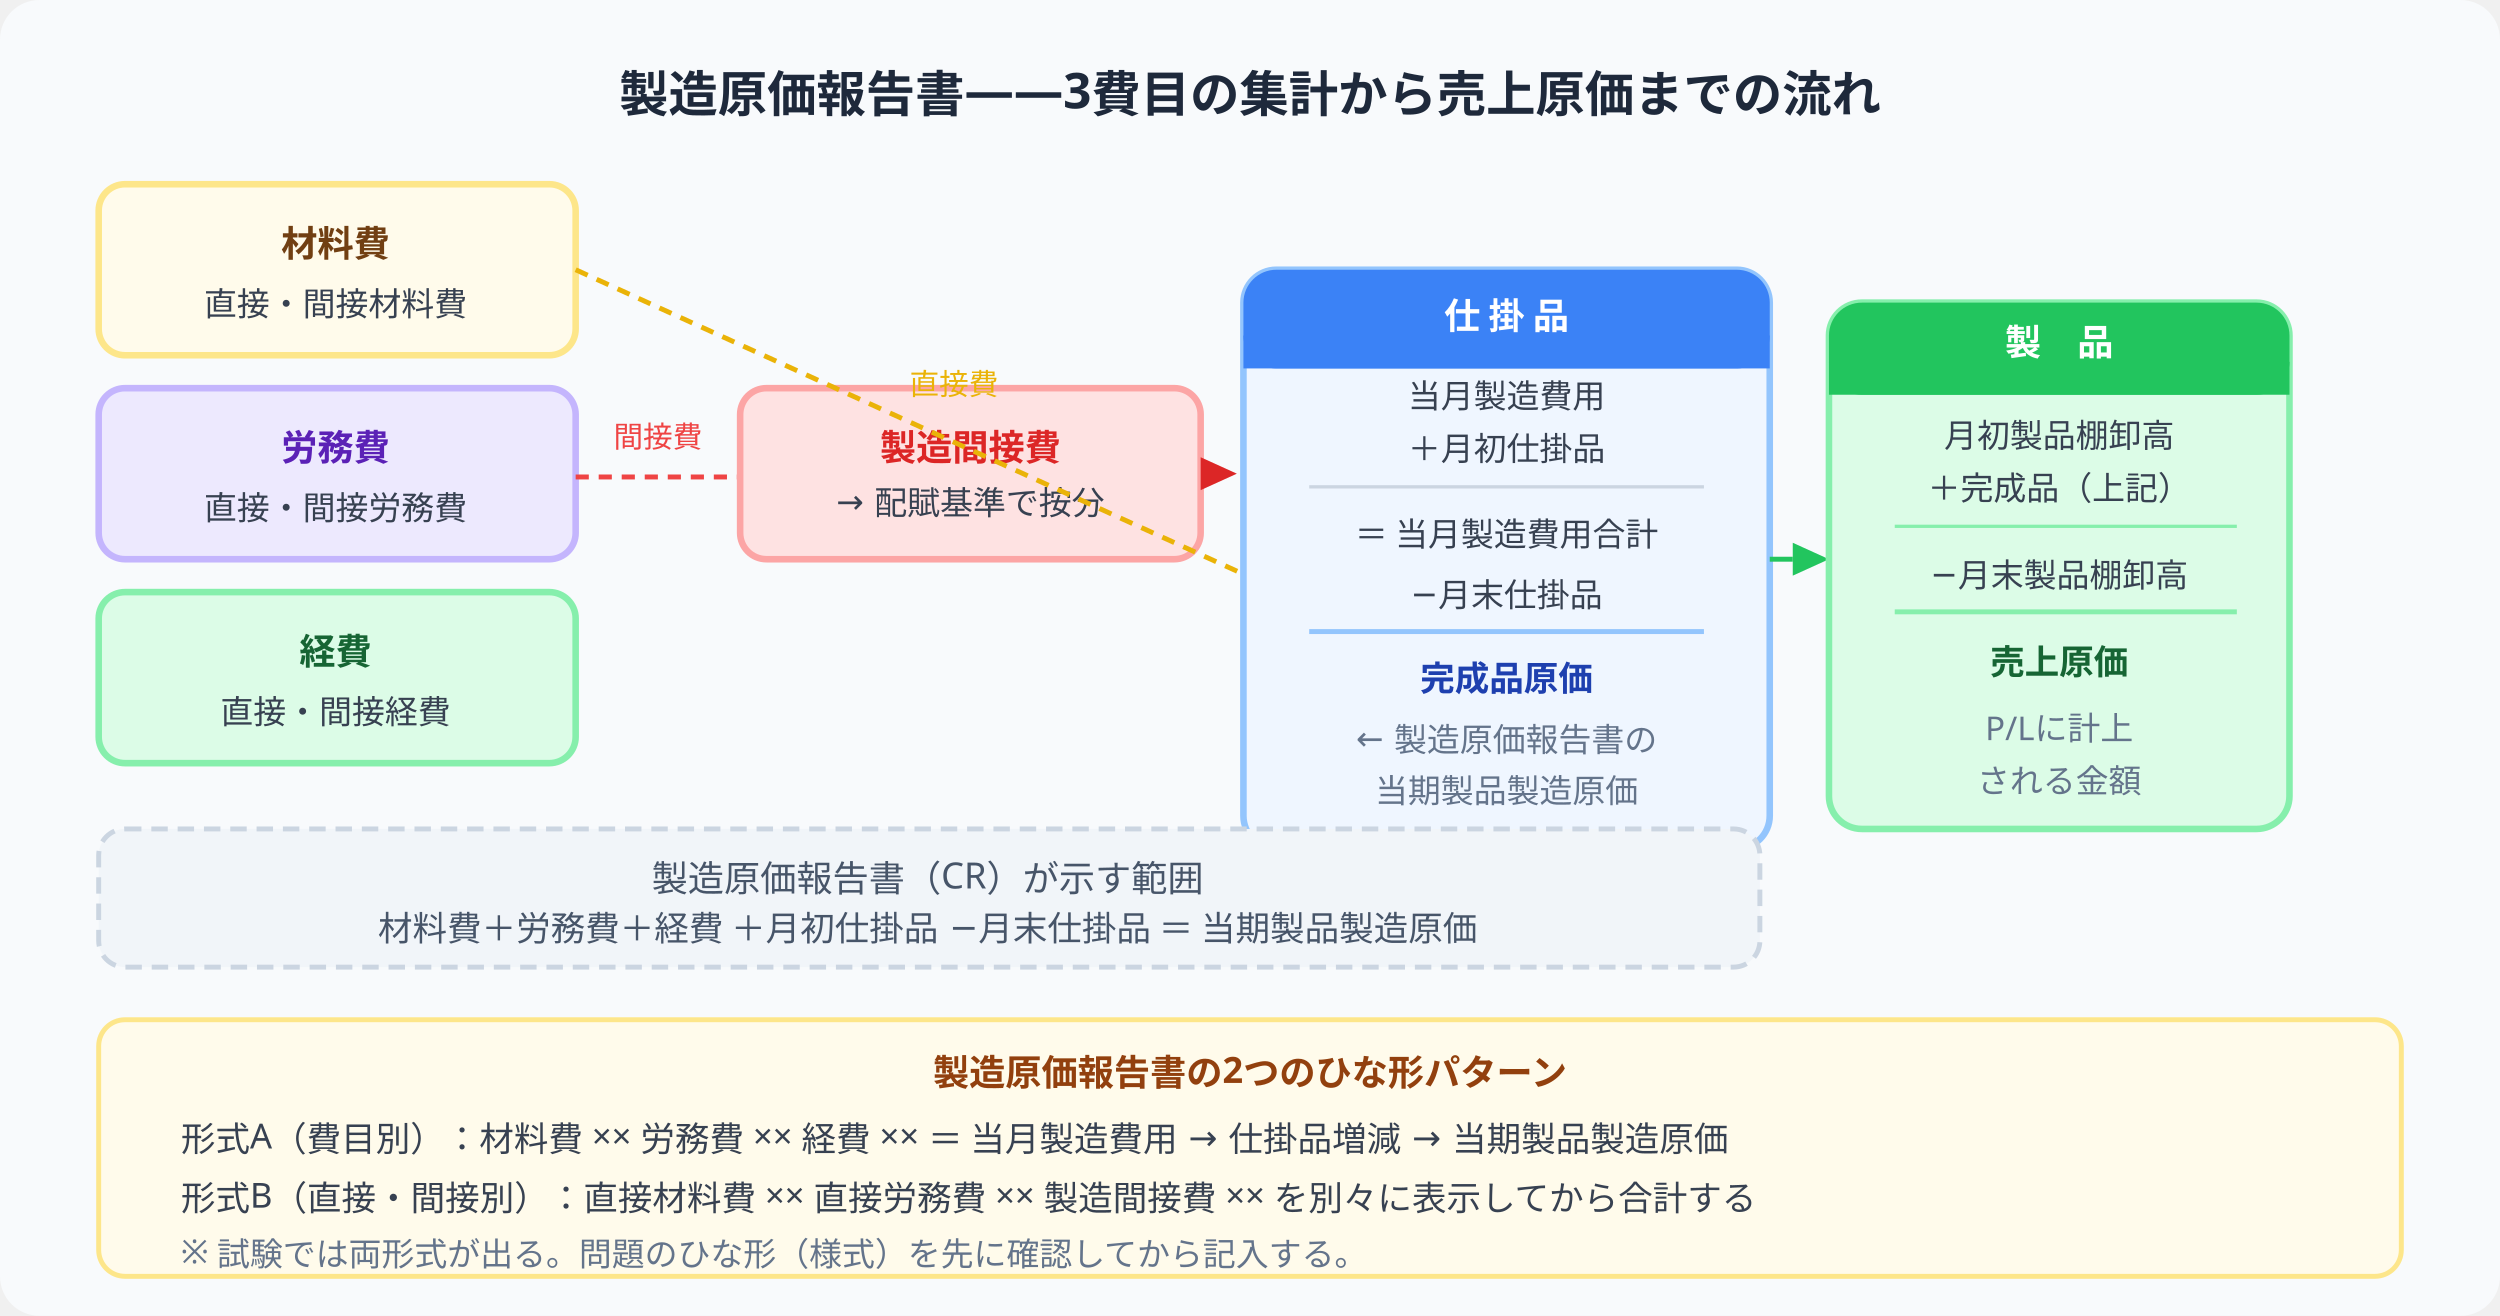
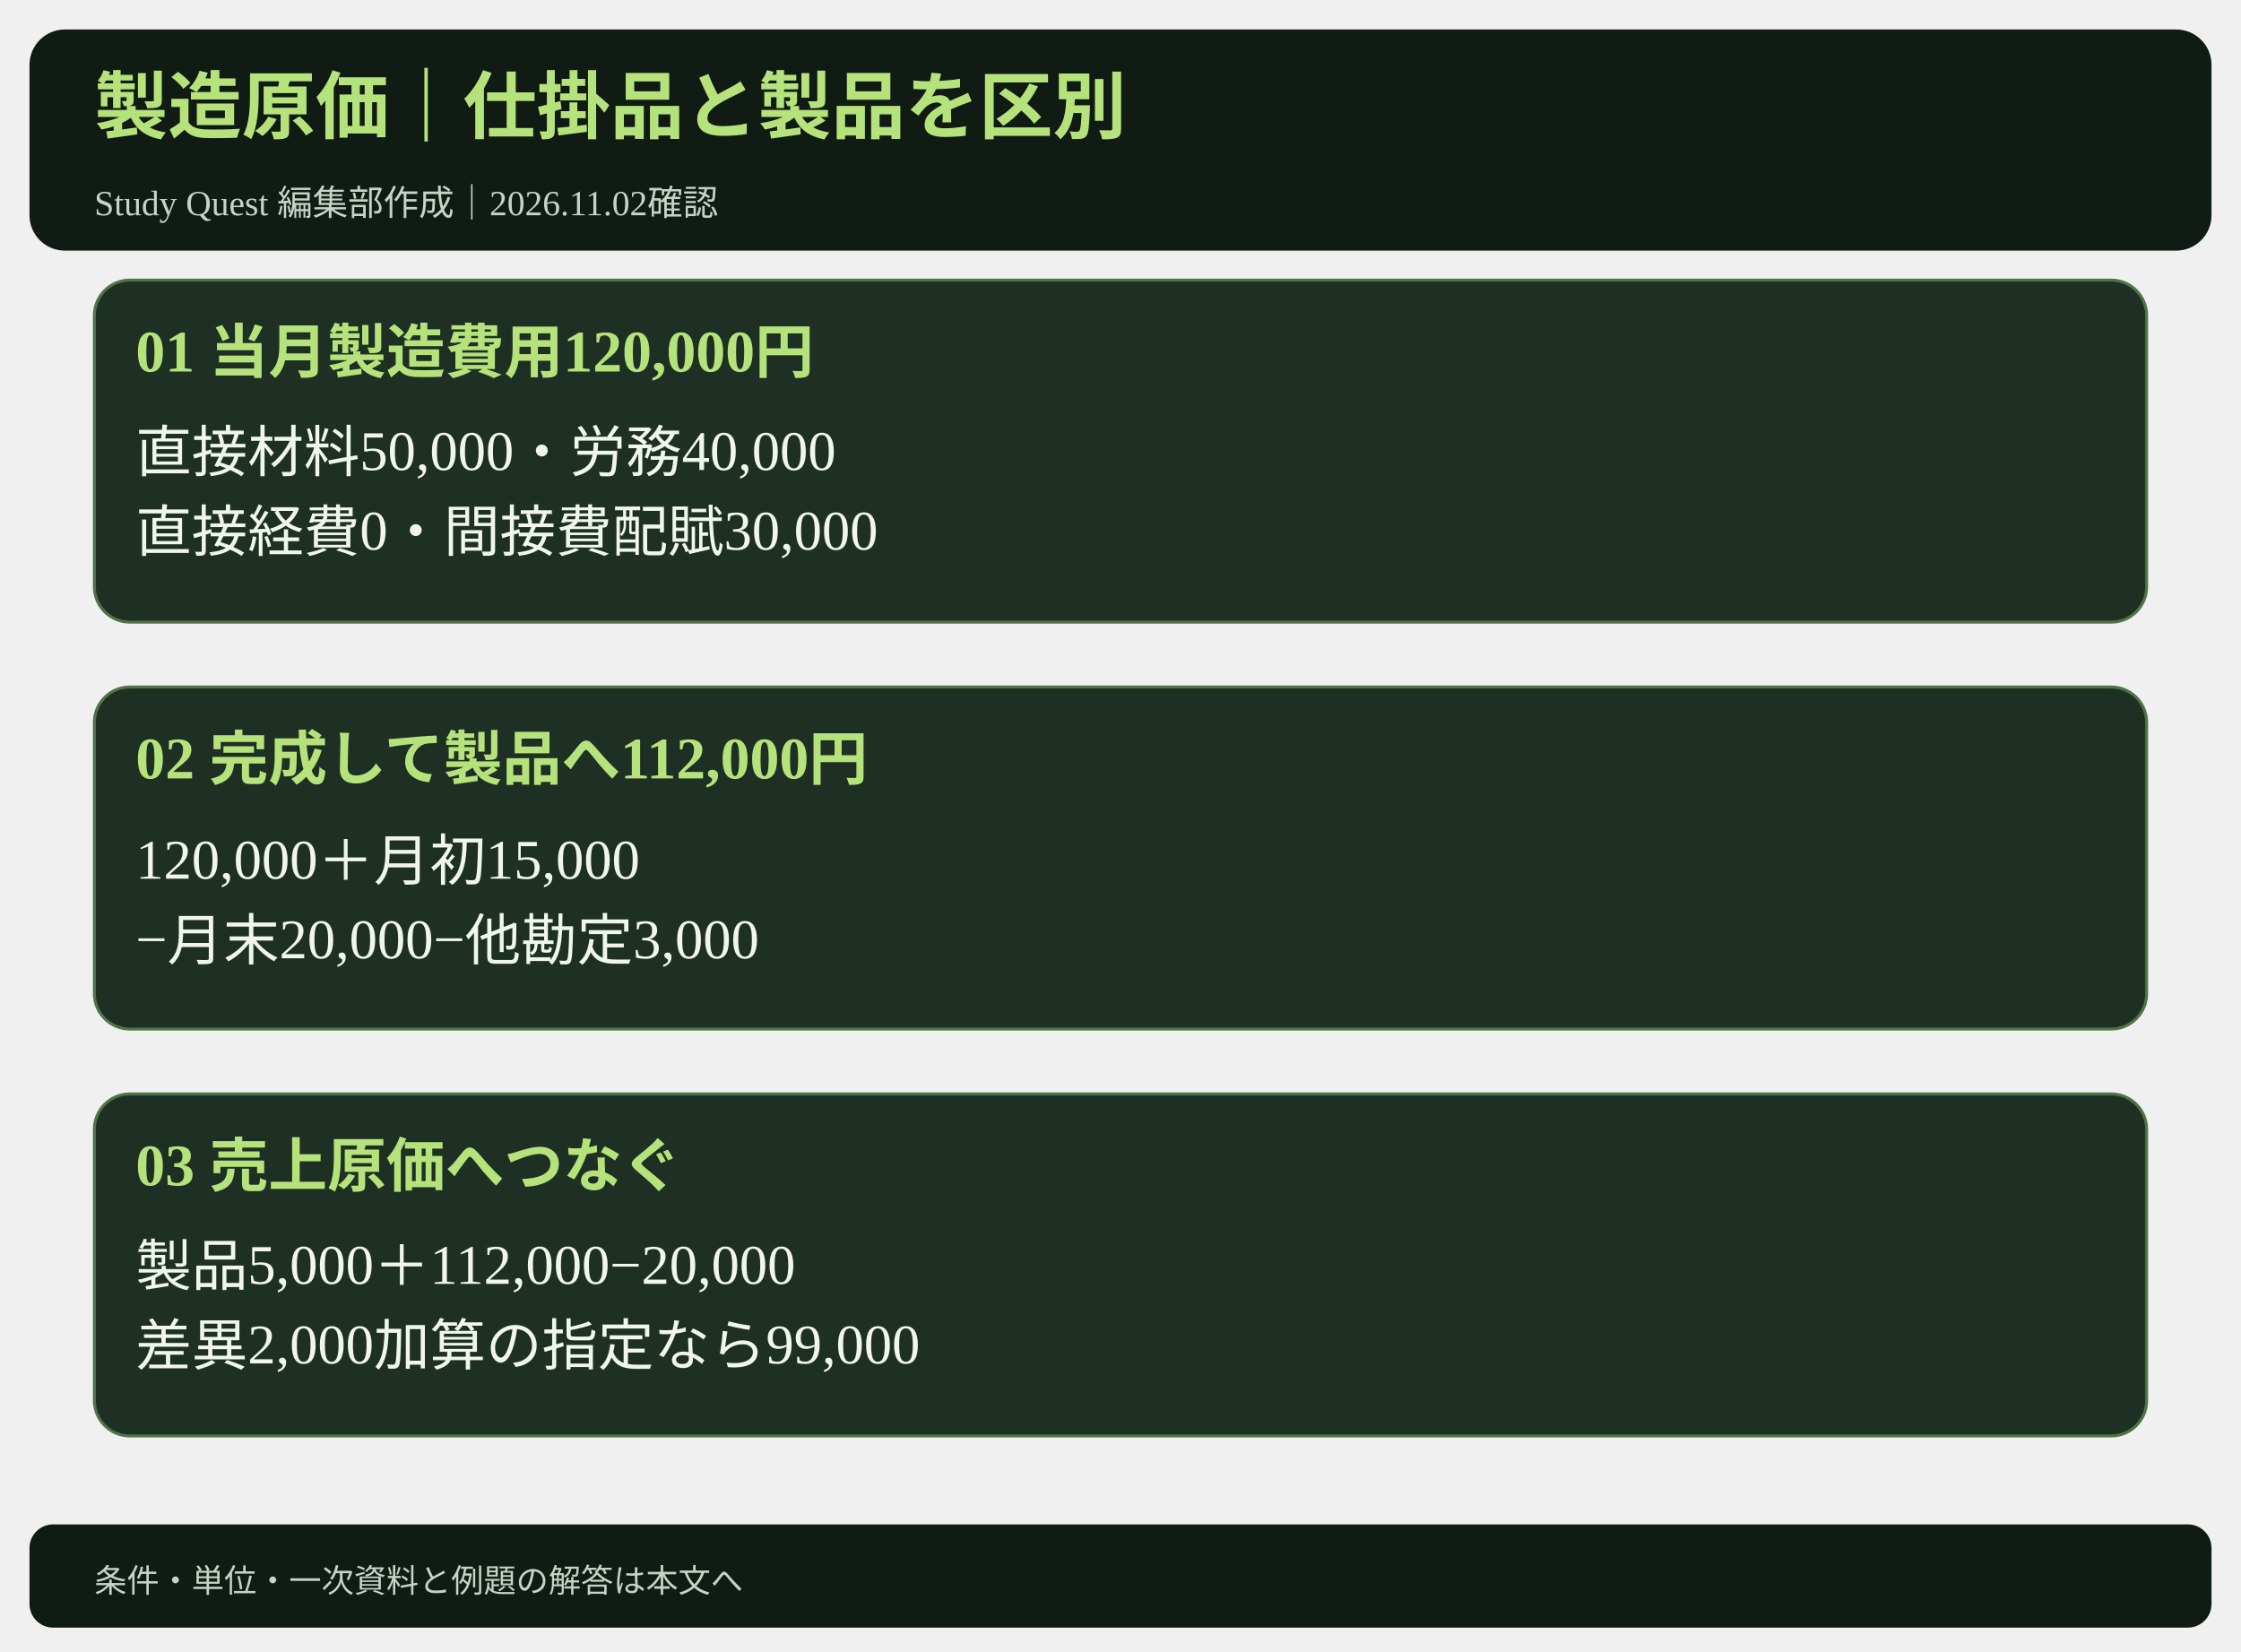
- <svg xmlns="http://www.w3.org/2000/svg" viewBox="0 0 760 400" width="760" height="400">
-   <defs>
-     <style>text { font-family: 'Noto Sans JP','Hiragino Sans',sans-serif; }</style>
-   </defs>
-   <rect width="760" height="400" rx="12" fill="#F8FAFC" />
-   <text x="380" y="34" text-anchor="middle" font-size="15" font-weight="700" fill="#1E293B">製造原価報告書——3費目の集計から売上原価までの流れ</text>
-   <rect x="30" y="56" width="145" height="52" rx="8" fill="#FFFBEB" stroke="#FDE68A" stroke-width="2" />
-   <text x="102" y="78" text-anchor="middle" font-size="11" font-weight="700" fill="#713F12">材料費</text>
-   <text x="102" y="96" text-anchor="middle" font-size="10" fill="#374151">直接・間接材料費</text>
-   <rect x="30" y="118" width="145" height="52" rx="8" fill="#EDE9FE" stroke="#C4B5FD" stroke-width="2" />
-   <text x="102" y="140" text-anchor="middle" font-size="11" font-weight="700" fill="#5B21B6">労務費</text>
-   <text x="102" y="158" text-anchor="middle" font-size="10" fill="#374151">直接・間接労務費</text>
-   <rect x="30" y="180" width="145" height="52" rx="8" fill="#DCFCE7" stroke="#86EFAC" stroke-width="2" />
-   <text x="102" y="202" text-anchor="middle" font-size="11" font-weight="700" fill="#166534">経費</text>
-   <text x="102" y="220" text-anchor="middle" font-size="10" fill="#374151">直接・間接経費</text>
-   <line x1="175" y1="145" x2="225" y2="145" stroke="#EF4444" stroke-width="1.5" stroke-dasharray="4,3" />
-   <text x="200" y="136" text-anchor="middle" font-size="9" fill="#EF4444">間接費</text>
-   <rect x="225" y="118" width="140" height="52" rx="8" fill="#FEE2E2" stroke="#FCA5A5" stroke-width="2" />
-   <text x="295" y="140" text-anchor="middle" font-size="11" font-weight="700" fill="#DC2626">製造間接費</text>
-   <text x="295" y="156" text-anchor="middle" font-size="10" fill="#374151">→ 配賦基準で按分</text>
-   <polygon points="376,144 365,139 365,149" fill="#DC2626" />
-   <line x1="365" y1="144" x2="365" y2="144" stroke="#DC2626" stroke-width="1.5" />
-   <line x1="175" y1="82" x2="390" y2="180" stroke="#EAB308" stroke-width="1.5" stroke-dasharray="4,3" />
-   <text x="290" y="120" text-anchor="middle" font-size="9" fill="#EAB308">直接費</text>
-   <rect x="378" y="82" width="160" height="176" rx="10" fill="#EFF6FF" stroke="#93C5FD" stroke-width="2" />
-   <rect x="378" y="82" width="160" height="30" rx="10" fill="#3B82F6" />
-   <rect x="378" y="102" width="160" height="10" fill="#3B82F6" />
-   <text x="458" y="100" text-anchor="middle" font-size="11" font-weight="700" fill="#fff">仕 掛 品</text>
-   <text x="458" y="124" text-anchor="middle" font-size="10" fill="#374151">当月製造費用</text>
-   <text x="458" y="140" text-anchor="middle" font-size="10" fill="#374151">＋月初仕掛品</text>
-   <line x1="398" y1="148" x2="518" y2="148" stroke="#CBD5E1" stroke-width="1" />
-   <text x="458" y="166" text-anchor="middle" font-size="10" fill="#374151">＝ 当月製造費用合計</text>
-   <text x="458" y="184" text-anchor="middle" font-size="10" fill="#374151">−月末仕掛品</text>
-   <line x1="398" y1="192" x2="518" y2="192" stroke="#93C5FD" stroke-width="1.5" />
-   <text x="458" y="210" text-anchor="middle" font-size="10.5" font-weight="700" fill="#1E40AF">完成品原価</text>
-   <text x="458" y="228" text-anchor="middle" font-size="10" fill="#64748B">← 製造原価報告書の</text>
-   <text x="458" y="244" text-anchor="middle" font-size="10" fill="#64748B">　　当期製品製造原価</text>
-   <polygon points="556,170 545,165 545,175" fill="#22C55E" />
-   <line x1="538" y1="170" x2="545" y2="170" stroke="#22C55E" stroke-width="1.5" />
-   <rect x="556" y="92" width="140" height="160" rx="10" fill="#DCFCE7" stroke="#86EFAC" stroke-width="2" />
-   <rect x="556" y="92" width="140" height="28" rx="10" fill="#22C55E" />
-   <rect x="556" y="110" width="140" height="10" fill="#22C55E" />
-   <text x="626" y="108" text-anchor="middle" font-size="11" font-weight="700" fill="#fff">製　品</text>
-   <text x="626" y="136" text-anchor="middle" font-size="10" fill="#374151">月初製品棚卸高</text>
-   <text x="626" y="152" text-anchor="middle" font-size="10" fill="#374151">＋完成品（上記）</text>
-   <line x1="576" y1="160" x2="680" y2="160" stroke="#86EFAC" stroke-width="1" />
-   <text x="626" y="178" text-anchor="middle" font-size="10" fill="#374151">−月末製品棚卸高</text>
-   <line x1="576" y1="186" x2="680" y2="186" stroke="#86EFAC" stroke-width="1.5" />
-   <text x="626" y="205" text-anchor="middle" font-size="10.5" font-weight="700" fill="#166534">売上原価</text>
-   <text x="626" y="225" text-anchor="middle" font-size="10" fill="#64748B">P/Lに計上</text>
-   <text x="626" y="241" text-anchor="middle" font-size="10" fill="#64748B">される金額</text>
-   <rect x="30" y="252" width="505" height="42" rx="8" fill="#F1F5F9" stroke="#CBD5E1" stroke-width="1.5" stroke-dasharray="5,3" />
-   <text x="282" y="271" text-anchor="middle" font-size="11" fill="#475569">製造原価報告書（CR）が示す範囲</text>
-   <text x="282" y="286" text-anchor="middle" font-size="10.5" fill="#475569">材料費＋労務費＋経費 ＋月初仕掛品 −月末仕掛品 ＝ 当期製品製造原価</text>
-   <rect x="30" y="310" width="700" height="78" rx="8" fill="#FFFBEB" stroke="#FDE68A" stroke-width="1.5" />
-   <text x="380" y="330" text-anchor="middle" font-size="11" font-weight="700" fill="#92400E">製造原価報告書の2つのひな形パターン</text>
-   <text x="55" y="350" font-size="10.5" fill="#374151">形式A（費目別）：材料費 ××  労務費 ××  経費 ××  ＝ 当月製造費用 → 仕掛品増減 → 当期製品製造原価</text>
-   <text x="55" y="368" font-size="10.5" fill="#374151">形式B（直接・間接別）：直接材料費 ×× 直接労務費 ×× 製造間接費 ×× を別々に表示してから合計する</text>
-   <text x="55" y="384" font-size="10" fill="#64748B">※ 試験では両形式が出る。問題のひな形（様式）を先に確認してから記入する。</text>
+ <svg xmlns="http://www.w3.org/2000/svg" width="760" height="560" viewBox="0 0 760 560" role="img" aria-labelledby="title desc">
+   <rect x="10" y="10" width="740" height="75" rx="12" fill="#101B13" />
+   <rect x="10" y="517" width="740" height="35" rx="8" fill="#101B13" />
+   <g font-family="M PLUS 1, Hiragino Kaku Gothic ProN, sans-serif">
+     <text x="32" y="45" font-size="25" font-weight="700" fill="#B6E27C">製造原価｜仕掛品と製品を区別</text>
+     <text x="32" y="73" font-size="12" fill="#C7D3C7">Study Quest 編集部作成｜2026.11.02確認</text>
+     <rect x="32" y="95" width="696" height="116" rx="12" fill="#1E3023" stroke="#507448" />
+     <text x="46" y="126" font-size="20" font-weight="700" fill="#B6E27C">01 当月製造費用120,000円</text>
+     <text x="46" y="160" font-size="19" fill="#F0F6ED">直接材料50,000・労務40,000</text>
+     <text x="46" y="187" font-size="19" fill="#F0F6ED">直接経費0・間接費配賦30,000</text>
+     <rect x="32" y="233" width="696" height="116" rx="12" fill="#1E3023" stroke="#507448" />
+     <text x="46" y="264" font-size="20" font-weight="700" fill="#B6E27C">02 完成して製品へ112,000円</text>
+     <text x="46" y="298" font-size="19" fill="#F0F6ED">120,000＋月初15,000</text>
+     <text x="46" y="325" font-size="19" fill="#F0F6ED">−月末20,000−他勘定3,000</text>
+     <rect x="32" y="371" width="696" height="116" rx="12" fill="#1E3023" stroke="#507448" />
+     <text x="46" y="402" font-size="20" font-weight="700" fill="#B6E27C">03 売上原価へつなぐ</text>
+     <text x="46" y="436" font-size="19" fill="#F0F6ED">製品5,000＋112,000−20,000</text>
+     <text x="46" y="463" font-size="19" fill="#F0F6ED">差異2,000加算の指定なら99,000</text>
+     <text x="32" y="540" font-size="11" fill="#C7D3C7">条件・単位・一次資料と例題の解答は本文へ</text>
+   </g>
</svg>
